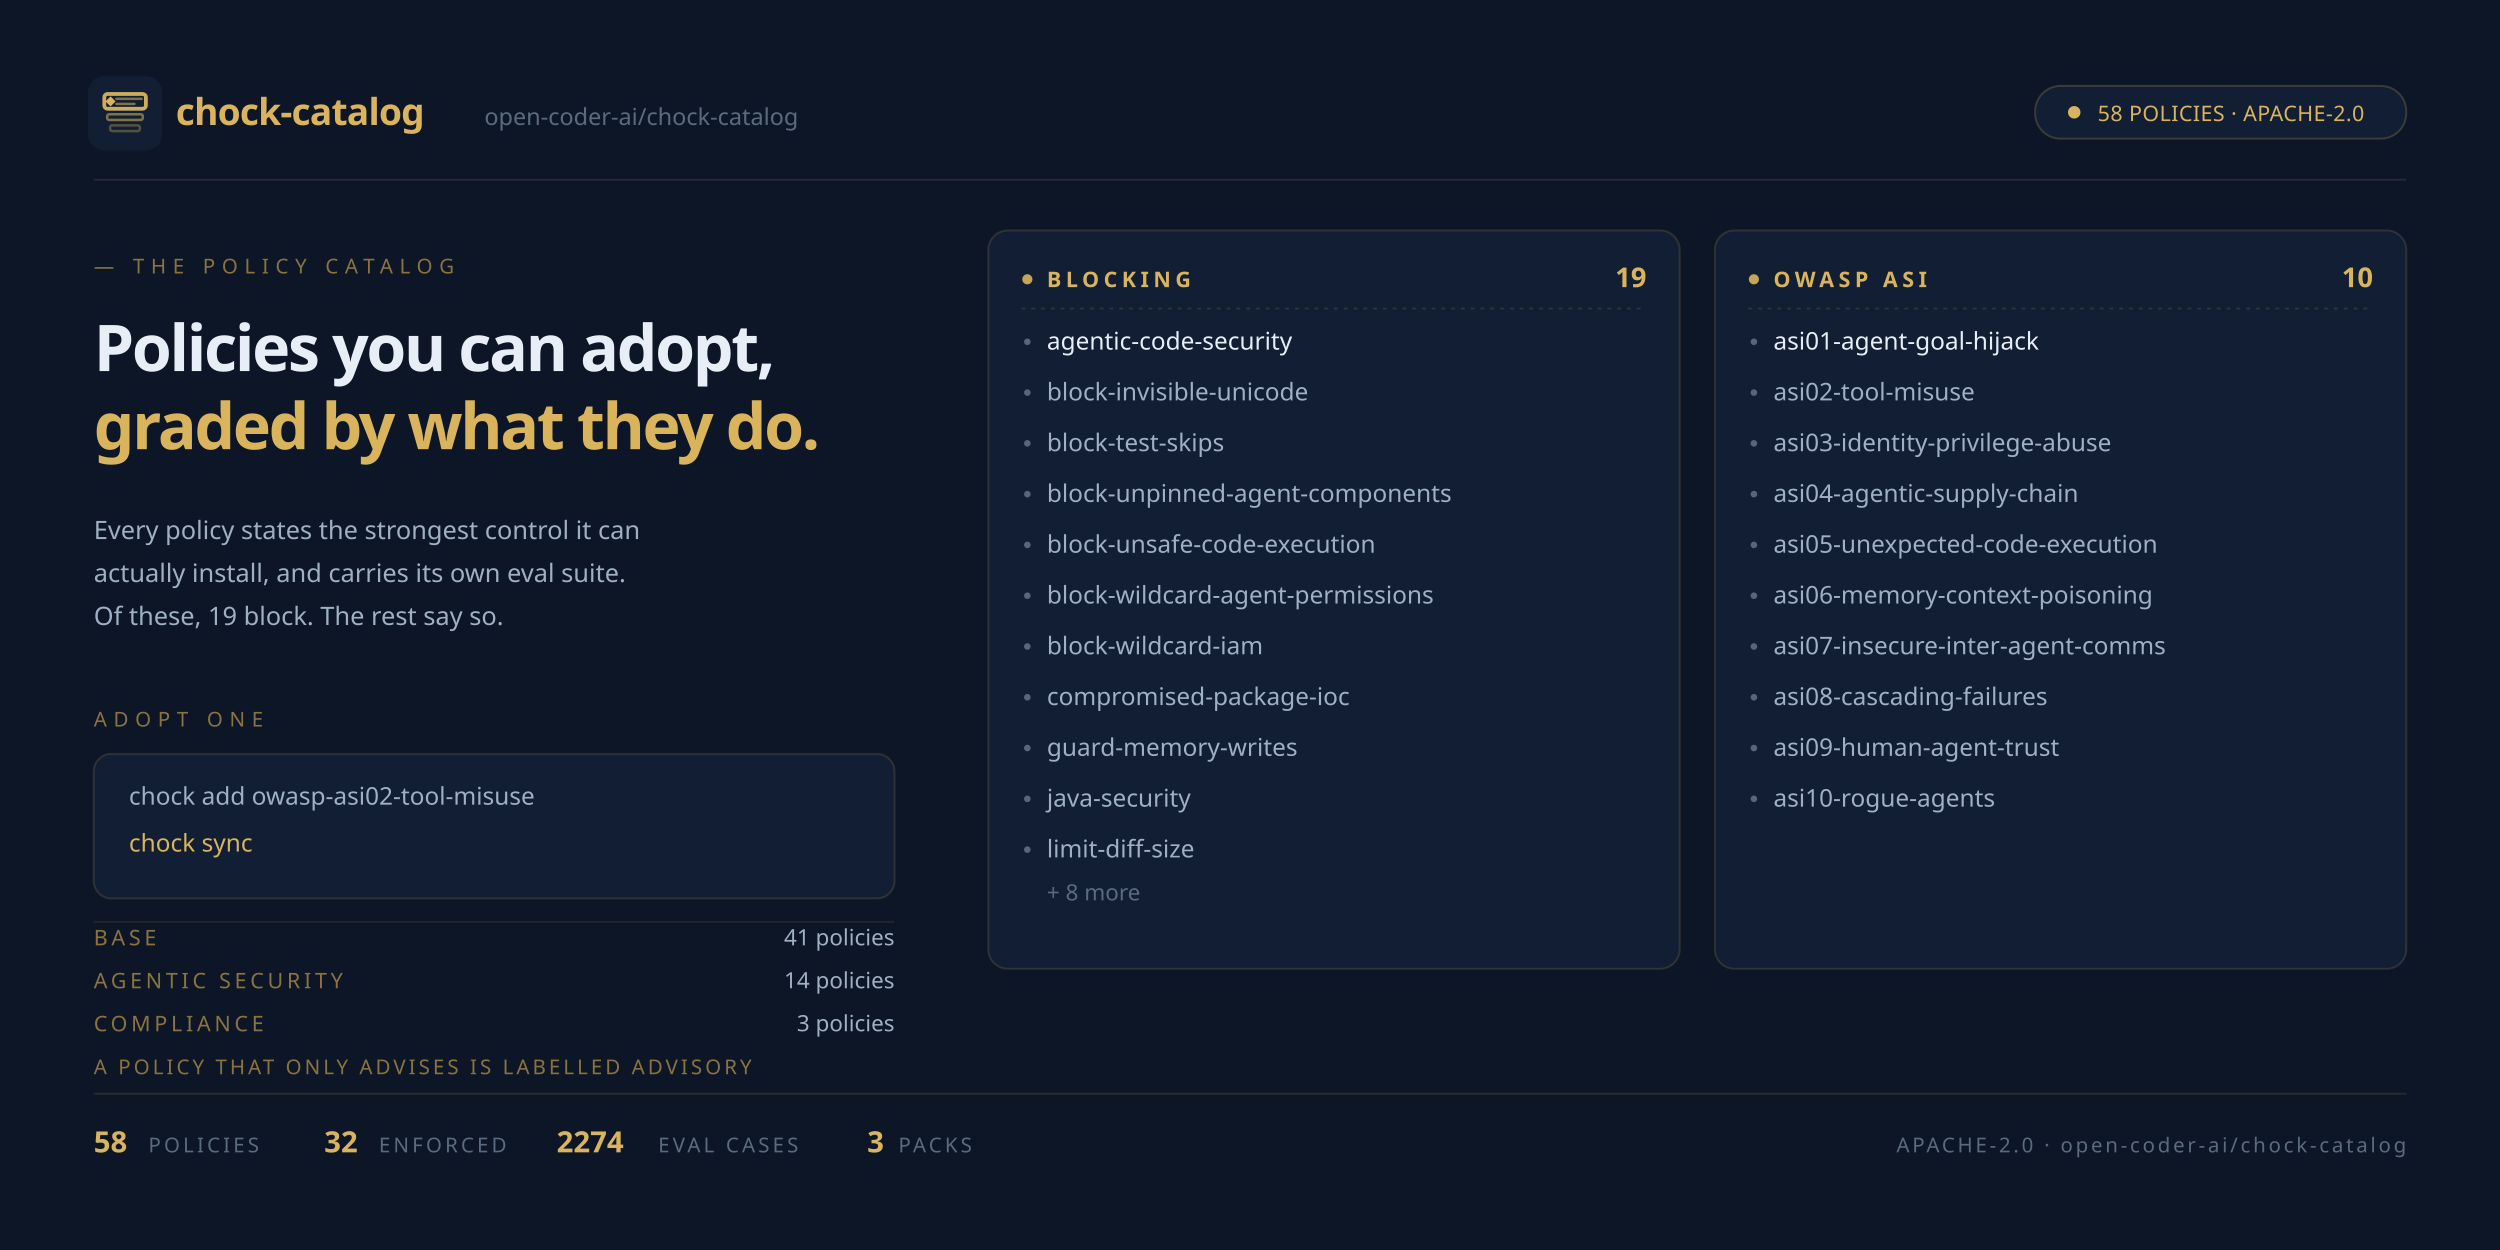
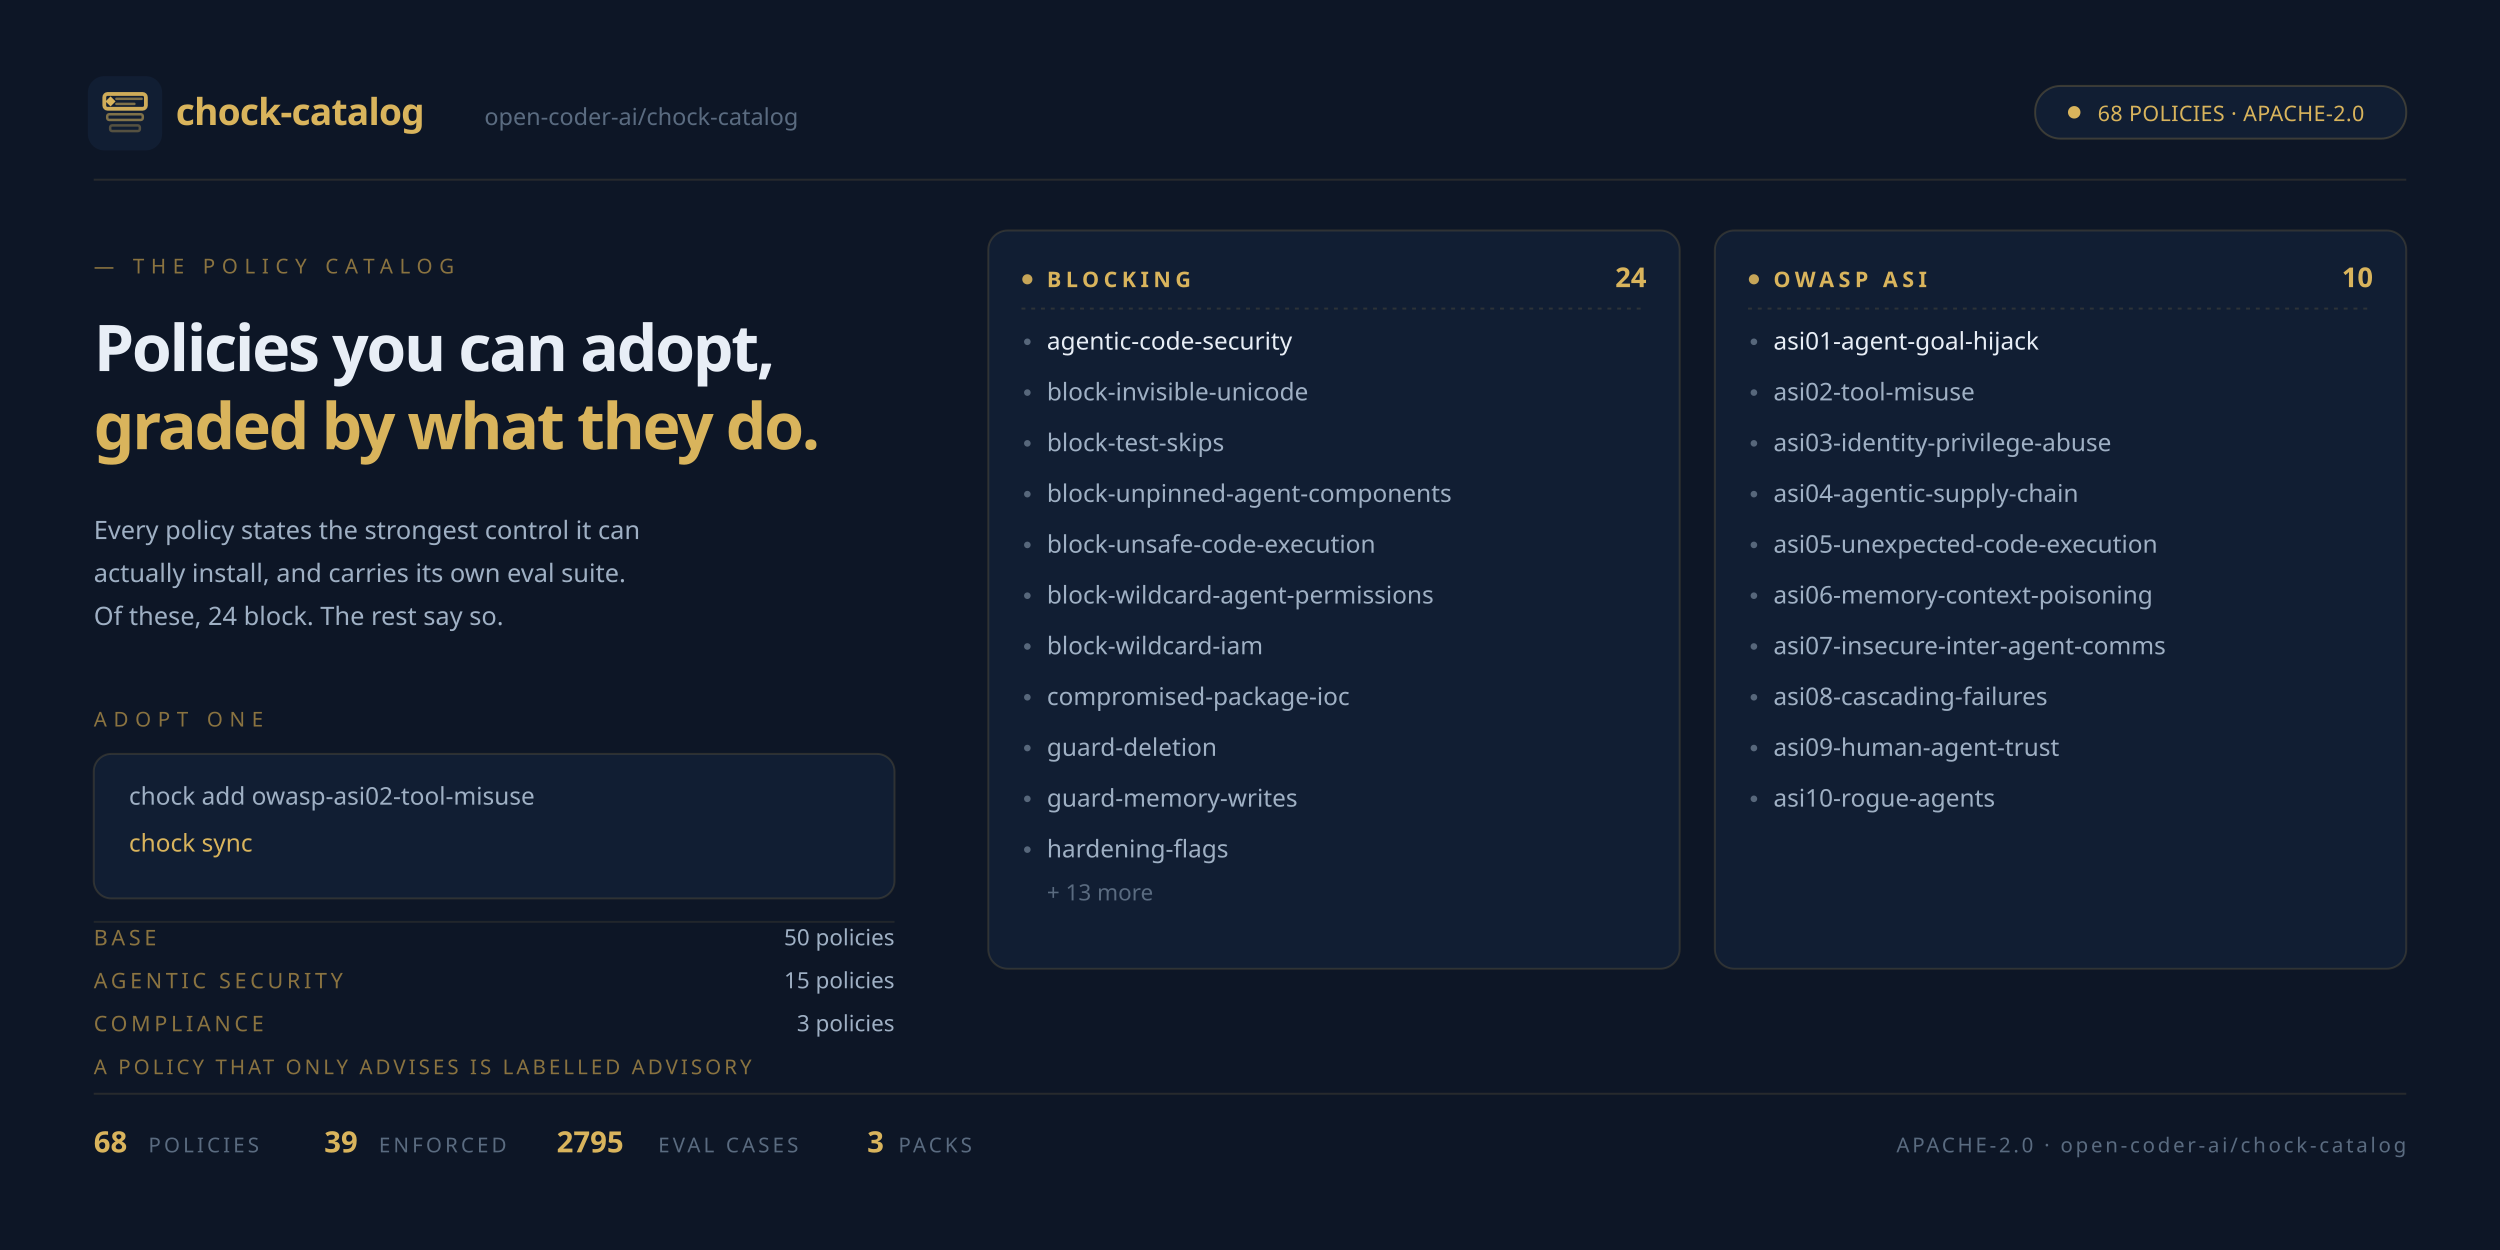
- <svg xmlns="http://www.w3.org/2000/svg" width="1280" height="640" viewBox="0 0 1280 640" role="img" aria-label="chock-catalog — the policy catalog for chock: policies you can adopt, graded by what they actually enforce. 58 policies across 3 packs (agentic-security 14, base 41, compliance 3); 32 enforced (22 at commit, 10 at pre-tool-use) and 26 advisory; 2274 eval cases. The 19 blocking policies: agentic-code-security, block-invisible-unicode, block-test-skips, block-unpinned-agent-components, block-unsafe-code-execution, block-wildcard-agent-permissions, block-wildcard-iam, compromised-package-ioc, guard-memory-writes, java-security, limit-diff-size, lockfile-integrity, no-a11y-regression, pin-github-actions, protect-main-branch, protect-test-integrity, scan-secrets, scan-suppression-markers, verify-dependency-exists. Full OWASP Agentic Security Initiative top ten coverage, ASI01 through ASI10. Apache-2.0.">
+ <svg xmlns="http://www.w3.org/2000/svg" width="1280" height="640" viewBox="0 0 1280 640" role="img" aria-label="chock-catalog — the policy catalog for chock: policies you can adopt, graded by what they actually enforce. 68 policies across 3 packs (agentic-security 15, base 50, compliance 3); 39 enforced (27 at commit, 12 at pre-tool-use) and 29 advisory; 2795 eval cases. The 24 blocking policies: agentic-code-security, block-invisible-unicode, block-test-skips, block-unpinned-agent-components, block-unsafe-code-execution, block-wildcard-agent-permissions, block-wildcard-iam, compromised-package-ioc, guard-deletion, guard-memory-writes, hardening-flags, iam-policy-scan, java-security, limit-diff-size, lockfile-integrity, no-a11y-regression, pin-github-actions, protect-main-branch, protect-test-integrity, refname-filename-metachar, scan-instruction-files, scan-secrets, scan-suppression-markers, verify-dependency-exists. Full OWASP Agentic Security Initiative top ten coverage, ASI01 through ASI10. Apache-2.0.">
  <rect width="1280" height="640" fill="#0D1626" />
  <rect x="45.0" y="39.0" width="38" height="38" rx="8.4" fill="#111E33" />
  <rect x="56.4" y="64.2" width="15.2" height="2.9" rx="1.0" fill="none" stroke="#D9B45C" stroke-width="1.29" stroke-opacity="0.34" />
  <rect x="54.9" y="58.5" width="18.2" height="2.9" rx="1.0" fill="none" stroke="#D9B45C" stroke-width="1.29" stroke-opacity="0.55" />
  <rect x="53.4" y="48.1" width="21.3" height="7.6" rx="1.7" fill="none" stroke="#D9B45C" stroke-width="1.94" stroke-opacity="0.95" />
  <rect x="54.77" y="50.10" width="3.65" height="3.65" transform="rotate(45 56.59 51.92)" fill="#D9B45C" />
  <line x1="59.6" y1="50.6" x2="72.5" y2="50.6" stroke="#D9B45C" stroke-width="1.29" stroke-opacity="0.55" stroke-linecap="round" />
  <line x1="59.6" y1="53.2" x2="68.8" y2="53.2" stroke="#D9B45C" stroke-width="1.29" stroke-opacity="0.55" stroke-linecap="round" />
  <text x="90" y="64" font-family="Geist Mono" font-size="19" font-weight="700" letter-spacing="-0.4" fill="#D9B45C">chock-catalog</text>
  <text x="248" y="64" font-family="Geist Mono" font-size="12" fill="#5A6B80">open-coder-ai/chock-catalog</text>
  <rect x="1042" y="44" width="190" height="27" rx="13" fill="#111E33" stroke="#D9B45C" stroke-opacity="0.22" />
  <circle cx="1062" cy="57.5" r="3.2" fill="#D9B45C" />
-   <text x="1074" y="62" font-family="Geist Mono" font-size="11" letter-spacing="0.2" fill="#D9B45C">58 POLICIES · APACHE-2.0</text>
+   <text x="1074" y="62" font-family="Geist Mono" font-size="11" letter-spacing="0.2" fill="#D9B45C">68 POLICIES · APACHE-2.0</text>
  <line x1="48" y1="92" x2="1232" y2="92" stroke="#D9B45C" stroke-opacity="0.13" stroke-width="1" />
  <text x="48" y="140" font-family="Geist Mono" font-size="10.5" letter-spacing="3.4" fill="#8A7340">— THE POLICY CATALOG</text>
  <text x="48" y="190" font-family="Geist Mono" font-size="33" font-weight="700" letter-spacing="-1.2" fill="#E8EEF6">Policies you can adopt,</text>
  <text x="48" y="230" font-family="Geist Mono" font-size="33" font-weight="700" letter-spacing="-1.2" fill="#D9B45C">graded by what they do.</text>
  <text x="48" y="276" font-family="Geist Mono" font-size="13" fill="#9FB0C4">Every policy states the strongest control it can</text>
  <text x="48" y="298" font-family="Geist Mono" font-size="13" fill="#9FB0C4">actually install, and carries its own eval suite.</text>
-   <text x="48" y="320" font-family="Geist Mono" font-size="13" fill="#9FB0C4">Of these, 19 block. The rest say so.</text>
+   <text x="48" y="320" font-family="Geist Mono" font-size="13" fill="#9FB0C4">Of these, 24 block. The rest say so.</text>
  <text x="48" y="372" font-family="Geist Mono" font-size="10.5" letter-spacing="3.4" fill="#8A7340">ADOPT ONE</text>
  <rect x="48" y="386" width="410" height="74" rx="9" fill="#111E33" stroke="#D9B45C" stroke-opacity="0.16" />
  <text x="66" y="412" font-family="Geist Mono" font-size="12.5" fill="#9FB0C4">chock add owasp-asi02-tool-misuse</text>
  <text x="66" y="436" font-family="Geist Mono" font-size="12.5" fill="#D9B45C">chock sync</text>
  <line x1="48" y1="472" x2="458" y2="472" stroke="#D9B45C" stroke-opacity="0.10" stroke-width="1" />
  <text x="48" y="484" font-family="Geist Mono" font-size="11" letter-spacing="1.9" fill="#8A7340">BASE</text>
-   <text x="458" y="484" font-family="Geist Mono" font-size="11.5" text-anchor="end" fill="#9FB0C4">41 policies</text>
+   <text x="458" y="484" font-family="Geist Mono" font-size="11.5" text-anchor="end" fill="#9FB0C4">50 policies</text>
  <text x="48" y="506" font-family="Geist Mono" font-size="11" letter-spacing="1.9" fill="#8A7340">AGENTIC SECURITY</text>
-   <text x="458" y="506" font-family="Geist Mono" font-size="11.5" text-anchor="end" fill="#9FB0C4">14 policies</text>
+   <text x="458" y="506" font-family="Geist Mono" font-size="11.5" text-anchor="end" fill="#9FB0C4">15 policies</text>
  <text x="48" y="528" font-family="Geist Mono" font-size="11" letter-spacing="1.9" fill="#8A7340">COMPLIANCE</text>
  <text x="458" y="528" font-family="Geist Mono" font-size="11.5" text-anchor="end" fill="#9FB0C4">3 policies</text>
  <text x="48" y="550" font-family="Geist Mono" font-size="10.5" letter-spacing="1.55" fill="#8A7340">A POLICY THAT ONLY ADVISES IS LABELLED ADVISORY</text>
  <rect x="506" y="118" width="354" height="378" rx="10" fill="#111E33" stroke="#D9B45C" stroke-opacity="0.16" stroke-width="1" />
  <circle cx="526" cy="143" r="2.6" fill="#D9B45C" fill-opacity="0.9" />
  <text x="536" y="147" font-family="Geist Mono" font-size="11" font-weight="700" letter-spacing="2.3" fill="#D9B45C">BLOCKING</text>
-   <text x="843" y="147" font-family="Geist Mono" font-size="14" font-weight="700" text-anchor="end" fill="#D9B45C">19</text>
+   <text x="843" y="147" font-family="Geist Mono" font-size="14" font-weight="700" text-anchor="end" fill="#D9B45C">24</text>
  <line x1="523" y1="158" x2="843" y2="158" stroke="#D9B45C" stroke-opacity="0.14" stroke-width="1" stroke-dasharray="2 3" />
  <circle cx="526" cy="175" r="1.7" fill="#9FB0C4" fill-opacity="0.5" />
  <text x="536" y="179" font-family="Geist Mono" font-size="12.5" fill="#E8EEF6">agentic-code-security</text>
  <circle cx="526" cy="201" r="1.7" fill="#9FB0C4" fill-opacity="0.5" />
  <text x="536" y="205" font-family="Geist Mono" font-size="12.5" fill="#9FB0C4">block-invisible-unicode</text>
  <circle cx="526" cy="227" r="1.7" fill="#9FB0C4" fill-opacity="0.5" />
  <text x="536" y="231" font-family="Geist Mono" font-size="12.5" fill="#9FB0C4">block-test-skips</text>
  <circle cx="526" cy="253" r="1.7" fill="#9FB0C4" fill-opacity="0.5" />
  <text x="536" y="257" font-family="Geist Mono" font-size="12.5" fill="#9FB0C4">block-unpinned-agent-components</text>
  <circle cx="526" cy="279" r="1.7" fill="#9FB0C4" fill-opacity="0.5" />
  <text x="536" y="283" font-family="Geist Mono" font-size="12.5" fill="#9FB0C4">block-unsafe-code-execution</text>
  <circle cx="526" cy="305" r="1.7" fill="#9FB0C4" fill-opacity="0.5" />
  <text x="536" y="309" font-family="Geist Mono" font-size="12.5" fill="#9FB0C4">block-wildcard-agent-permissions</text>
  <circle cx="526" cy="331" r="1.7" fill="#9FB0C4" fill-opacity="0.5" />
  <text x="536" y="335" font-family="Geist Mono" font-size="12.5" fill="#9FB0C4">block-wildcard-iam</text>
  <circle cx="526" cy="357" r="1.7" fill="#9FB0C4" fill-opacity="0.5" />
  <text x="536" y="361" font-family="Geist Mono" font-size="12.5" fill="#9FB0C4">compromised-package-ioc</text>
  <circle cx="526" cy="383" r="1.7" fill="#9FB0C4" fill-opacity="0.5" />
-   <text x="536" y="387" font-family="Geist Mono" font-size="12.5" fill="#9FB0C4">guard-memory-writes</text>
+   <text x="536" y="387" font-family="Geist Mono" font-size="12.5" fill="#9FB0C4">guard-deletion</text>
  <circle cx="526" cy="409" r="1.7" fill="#9FB0C4" fill-opacity="0.5" />
-   <text x="536" y="413" font-family="Geist Mono" font-size="12.5" fill="#9FB0C4">java-security</text>
+   <text x="536" y="413" font-family="Geist Mono" font-size="12.5" fill="#9FB0C4">guard-memory-writes</text>
  <circle cx="526" cy="435" r="1.7" fill="#9FB0C4" fill-opacity="0.5" />
-   <text x="536" y="439" font-family="Geist Mono" font-size="12.5" fill="#9FB0C4">limit-diff-size</text>
-   <text x="536" y="461" font-family="Geist Mono" font-size="11.5" fill="#5A6B80">+ 8 more</text>
+   <text x="536" y="439" font-family="Geist Mono" font-size="12.5" fill="#9FB0C4">hardening-flags</text>
+   <text x="536" y="461" font-family="Geist Mono" font-size="11.5" fill="#5A6B80">+ 13 more</text>
  <rect x="878" y="118" width="354" height="378" rx="10" fill="#111E33" stroke="#D9B45C" stroke-opacity="0.16" stroke-width="1" />
  <circle cx="898" cy="143" r="2.6" fill="#D9B45C" fill-opacity="0.9" />
  <text x="908" y="147" font-family="Geist Mono" font-size="11" font-weight="700" letter-spacing="2.3" fill="#D9B45C">OWASP ASI</text>
  <text x="1215" y="147" font-family="Geist Mono" font-size="14" font-weight="700" text-anchor="end" fill="#D9B45C">10</text>
  <line x1="895" y1="158" x2="1215" y2="158" stroke="#D9B45C" stroke-opacity="0.14" stroke-width="1" stroke-dasharray="2 3" />
  <circle cx="898" cy="175" r="1.7" fill="#9FB0C4" fill-opacity="0.5" />
  <text x="908" y="179" font-family="Geist Mono" font-size="12.5" fill="#E8EEF6">asi01-agent-goal-hijack</text>
  <circle cx="898" cy="201" r="1.7" fill="#9FB0C4" fill-opacity="0.5" />
  <text x="908" y="205" font-family="Geist Mono" font-size="12.5" fill="#9FB0C4">asi02-tool-misuse</text>
  <circle cx="898" cy="227" r="1.7" fill="#9FB0C4" fill-opacity="0.5" />
  <text x="908" y="231" font-family="Geist Mono" font-size="12.5" fill="#9FB0C4">asi03-identity-privilege-abuse</text>
  <circle cx="898" cy="253" r="1.7" fill="#9FB0C4" fill-opacity="0.5" />
  <text x="908" y="257" font-family="Geist Mono" font-size="12.5" fill="#9FB0C4">asi04-agentic-supply-chain</text>
  <circle cx="898" cy="279" r="1.7" fill="#9FB0C4" fill-opacity="0.5" />
  <text x="908" y="283" font-family="Geist Mono" font-size="12.5" fill="#9FB0C4">asi05-unexpected-code-execution</text>
  <circle cx="898" cy="305" r="1.7" fill="#9FB0C4" fill-opacity="0.5" />
  <text x="908" y="309" font-family="Geist Mono" font-size="12.5" fill="#9FB0C4">asi06-memory-context-poisoning</text>
  <circle cx="898" cy="331" r="1.7" fill="#9FB0C4" fill-opacity="0.5" />
  <text x="908" y="335" font-family="Geist Mono" font-size="12.5" fill="#9FB0C4">asi07-insecure-inter-agent-comms</text>
  <circle cx="898" cy="357" r="1.7" fill="#9FB0C4" fill-opacity="0.5" />
  <text x="908" y="361" font-family="Geist Mono" font-size="12.5" fill="#9FB0C4">asi08-cascading-failures</text>
  <circle cx="898" cy="383" r="1.7" fill="#9FB0C4" fill-opacity="0.5" />
  <text x="908" y="387" font-family="Geist Mono" font-size="12.5" fill="#9FB0C4">asi09-human-agent-trust</text>
  <circle cx="898" cy="409" r="1.7" fill="#9FB0C4" fill-opacity="0.5" />
  <text x="908" y="413" font-family="Geist Mono" font-size="12.5" fill="#9FB0C4">asi10-rogue-agents</text>
  <line x1="48" y1="560" x2="1232" y2="560" stroke="#D9B45C" stroke-opacity="0.13" stroke-width="1" />
-   <text x="48" y="590" font-family="Geist Mono" font-size="15" font-weight="700" fill="#D9B45C">58</text>
+   <text x="48" y="590" font-family="Geist Mono" font-size="15" font-weight="700" fill="#D9B45C">68</text>
  <text x="76" y="590" font-family="Geist Mono" font-size="10.5" letter-spacing="1.6" fill="#5A6B80">POLICIES</text>
-   <text x="166" y="590" font-family="Geist Mono" font-size="15" font-weight="700" fill="#D9B45C">32</text>
+   <text x="166" y="590" font-family="Geist Mono" font-size="15" font-weight="700" fill="#D9B45C">39</text>
  <text x="194" y="590" font-family="Geist Mono" font-size="10.5" letter-spacing="1.6" fill="#5A6B80">ENFORCED</text>
-   <text x="285" y="590" font-family="Geist Mono" font-size="15" font-weight="700" fill="#D9B45C">2274</text>
+   <text x="285" y="590" font-family="Geist Mono" font-size="15" font-weight="700" fill="#D9B45C">2795</text>
  <text x="337" y="590" font-family="Geist Mono" font-size="10.5" letter-spacing="1.6" fill="#5A6B80">EVAL CASES</text>
  <text x="444" y="590" font-family="Geist Mono" font-size="15" font-weight="700" fill="#D9B45C">3</text>
  <text x="460" y="590" font-family="Geist Mono" font-size="10.5" letter-spacing="1.6" fill="#5A6B80">PACKS</text>
  <text x="1232" y="590" font-family="Geist Mono" font-size="10.5" letter-spacing="1.4" text-anchor="end" fill="#5A6B80">APACHE-2.0 · open-coder-ai/chock-catalog</text>
</svg>
